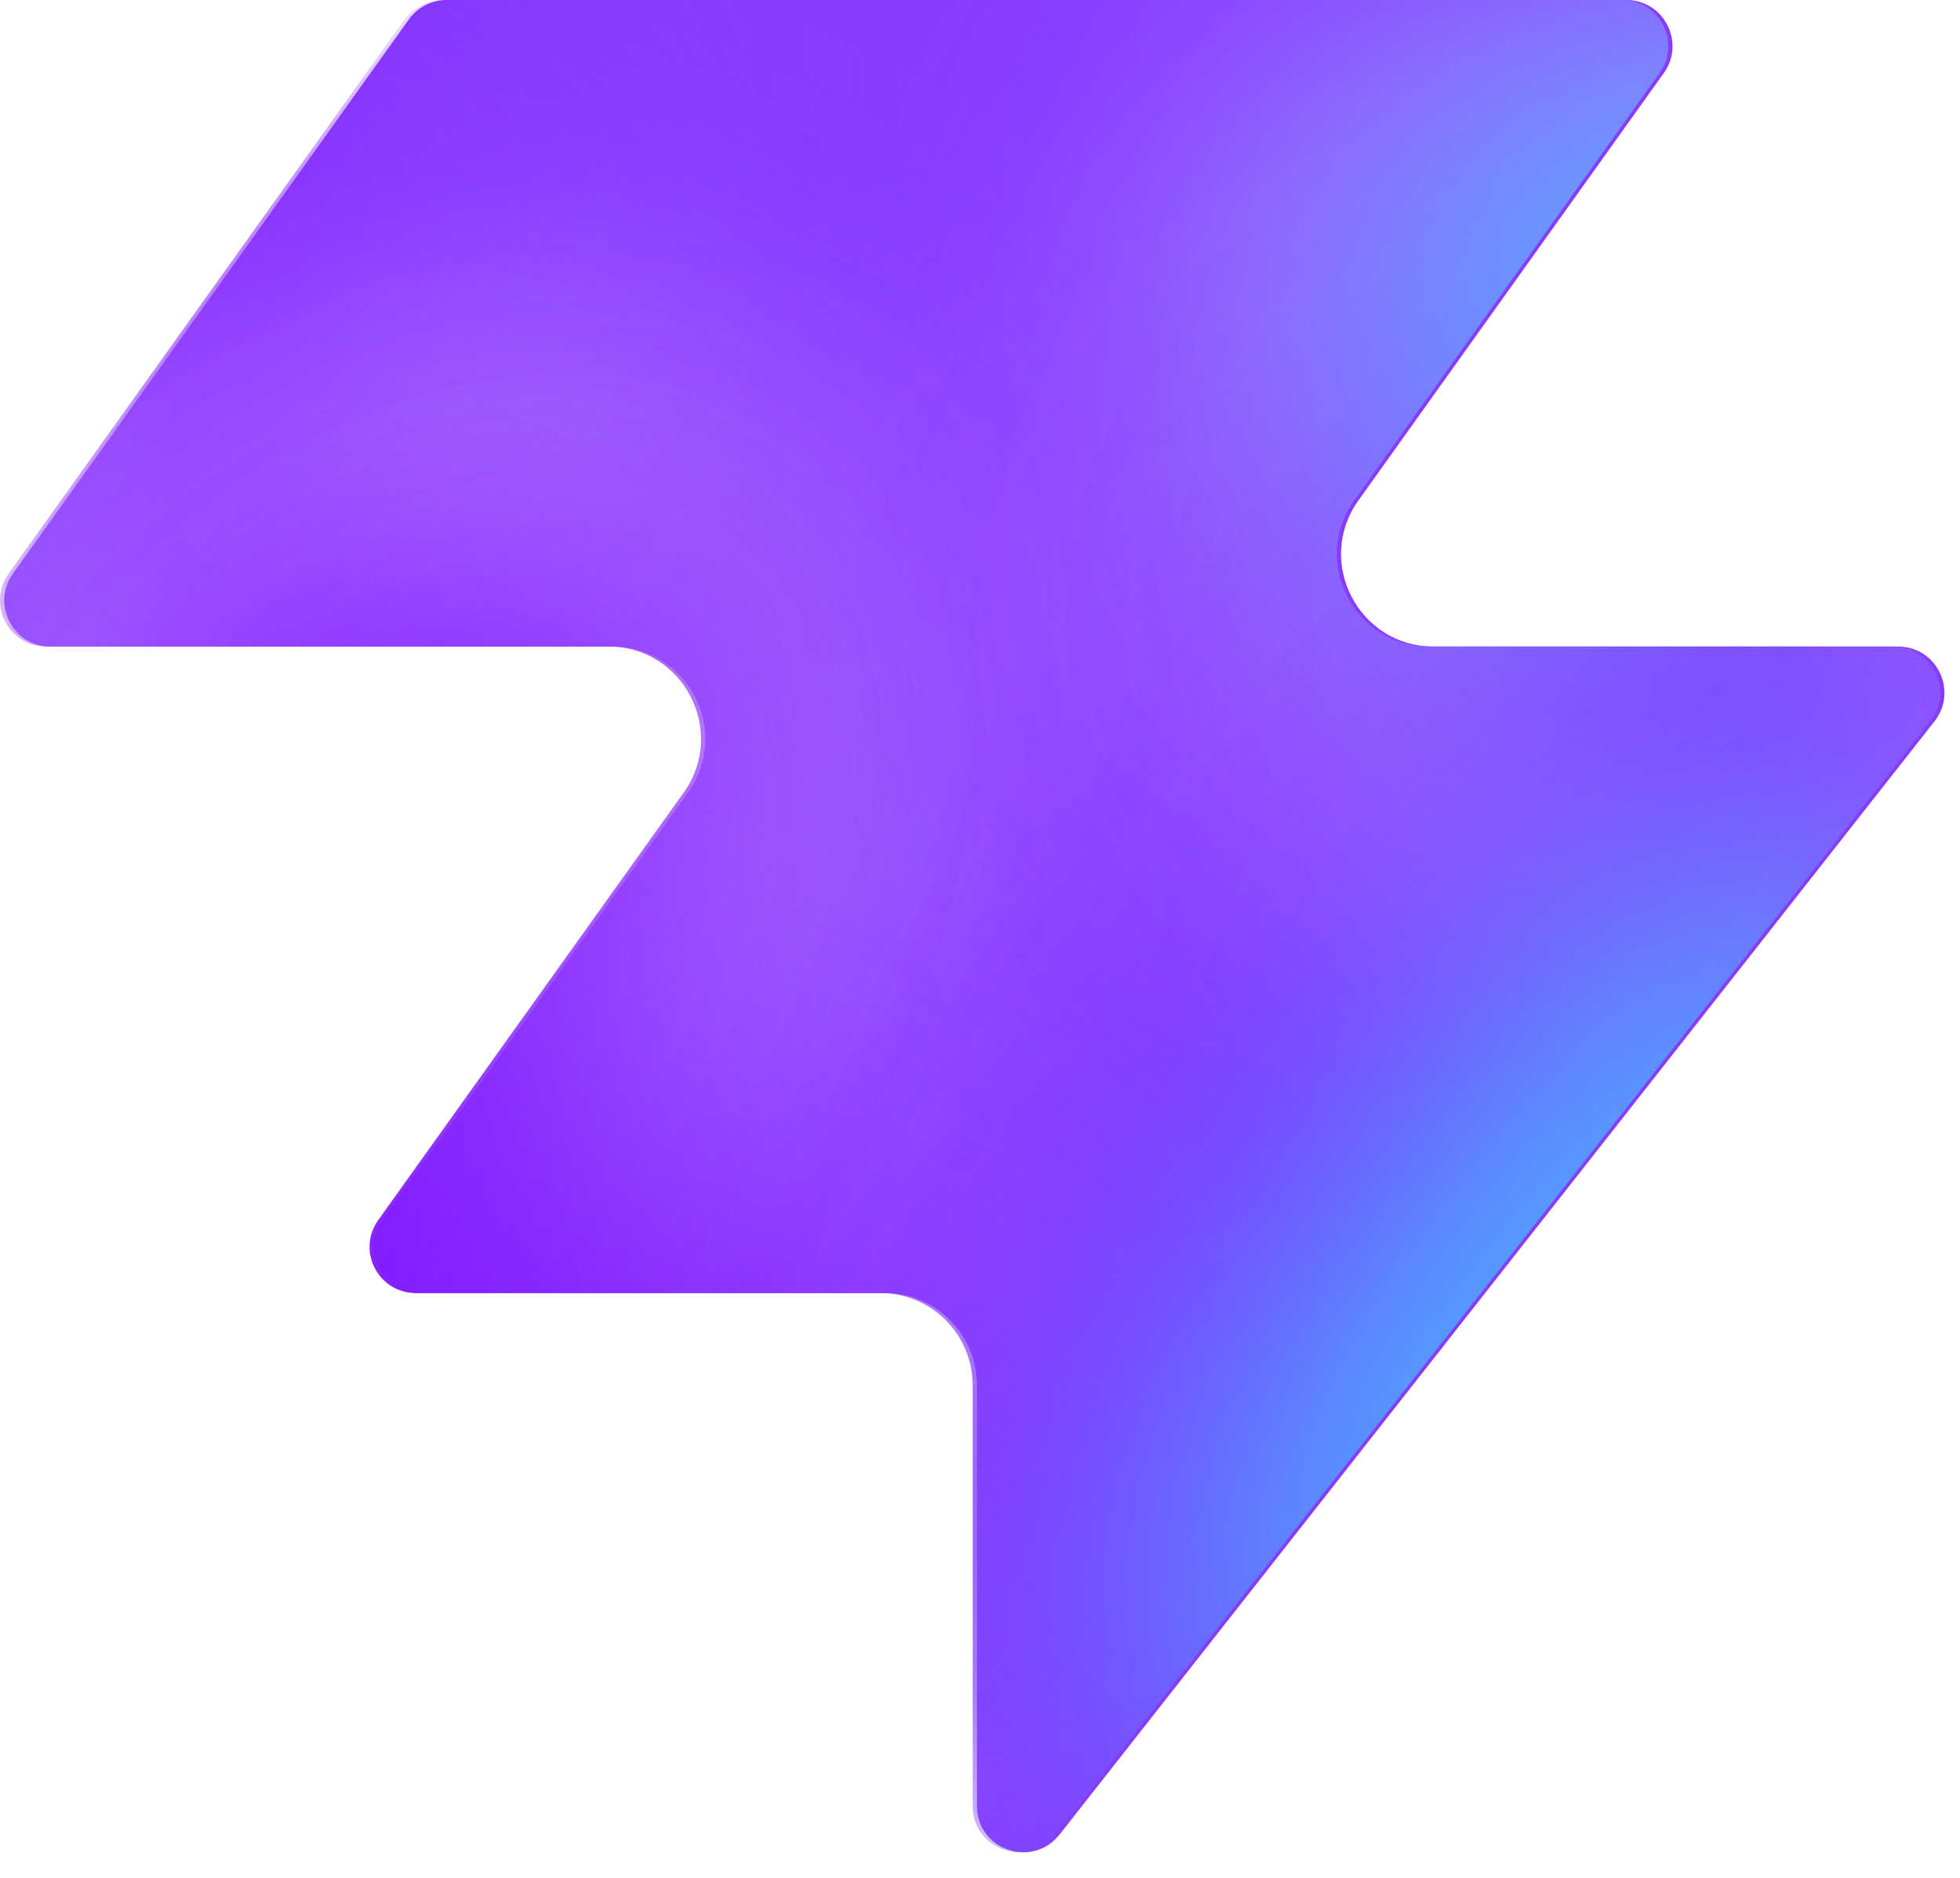
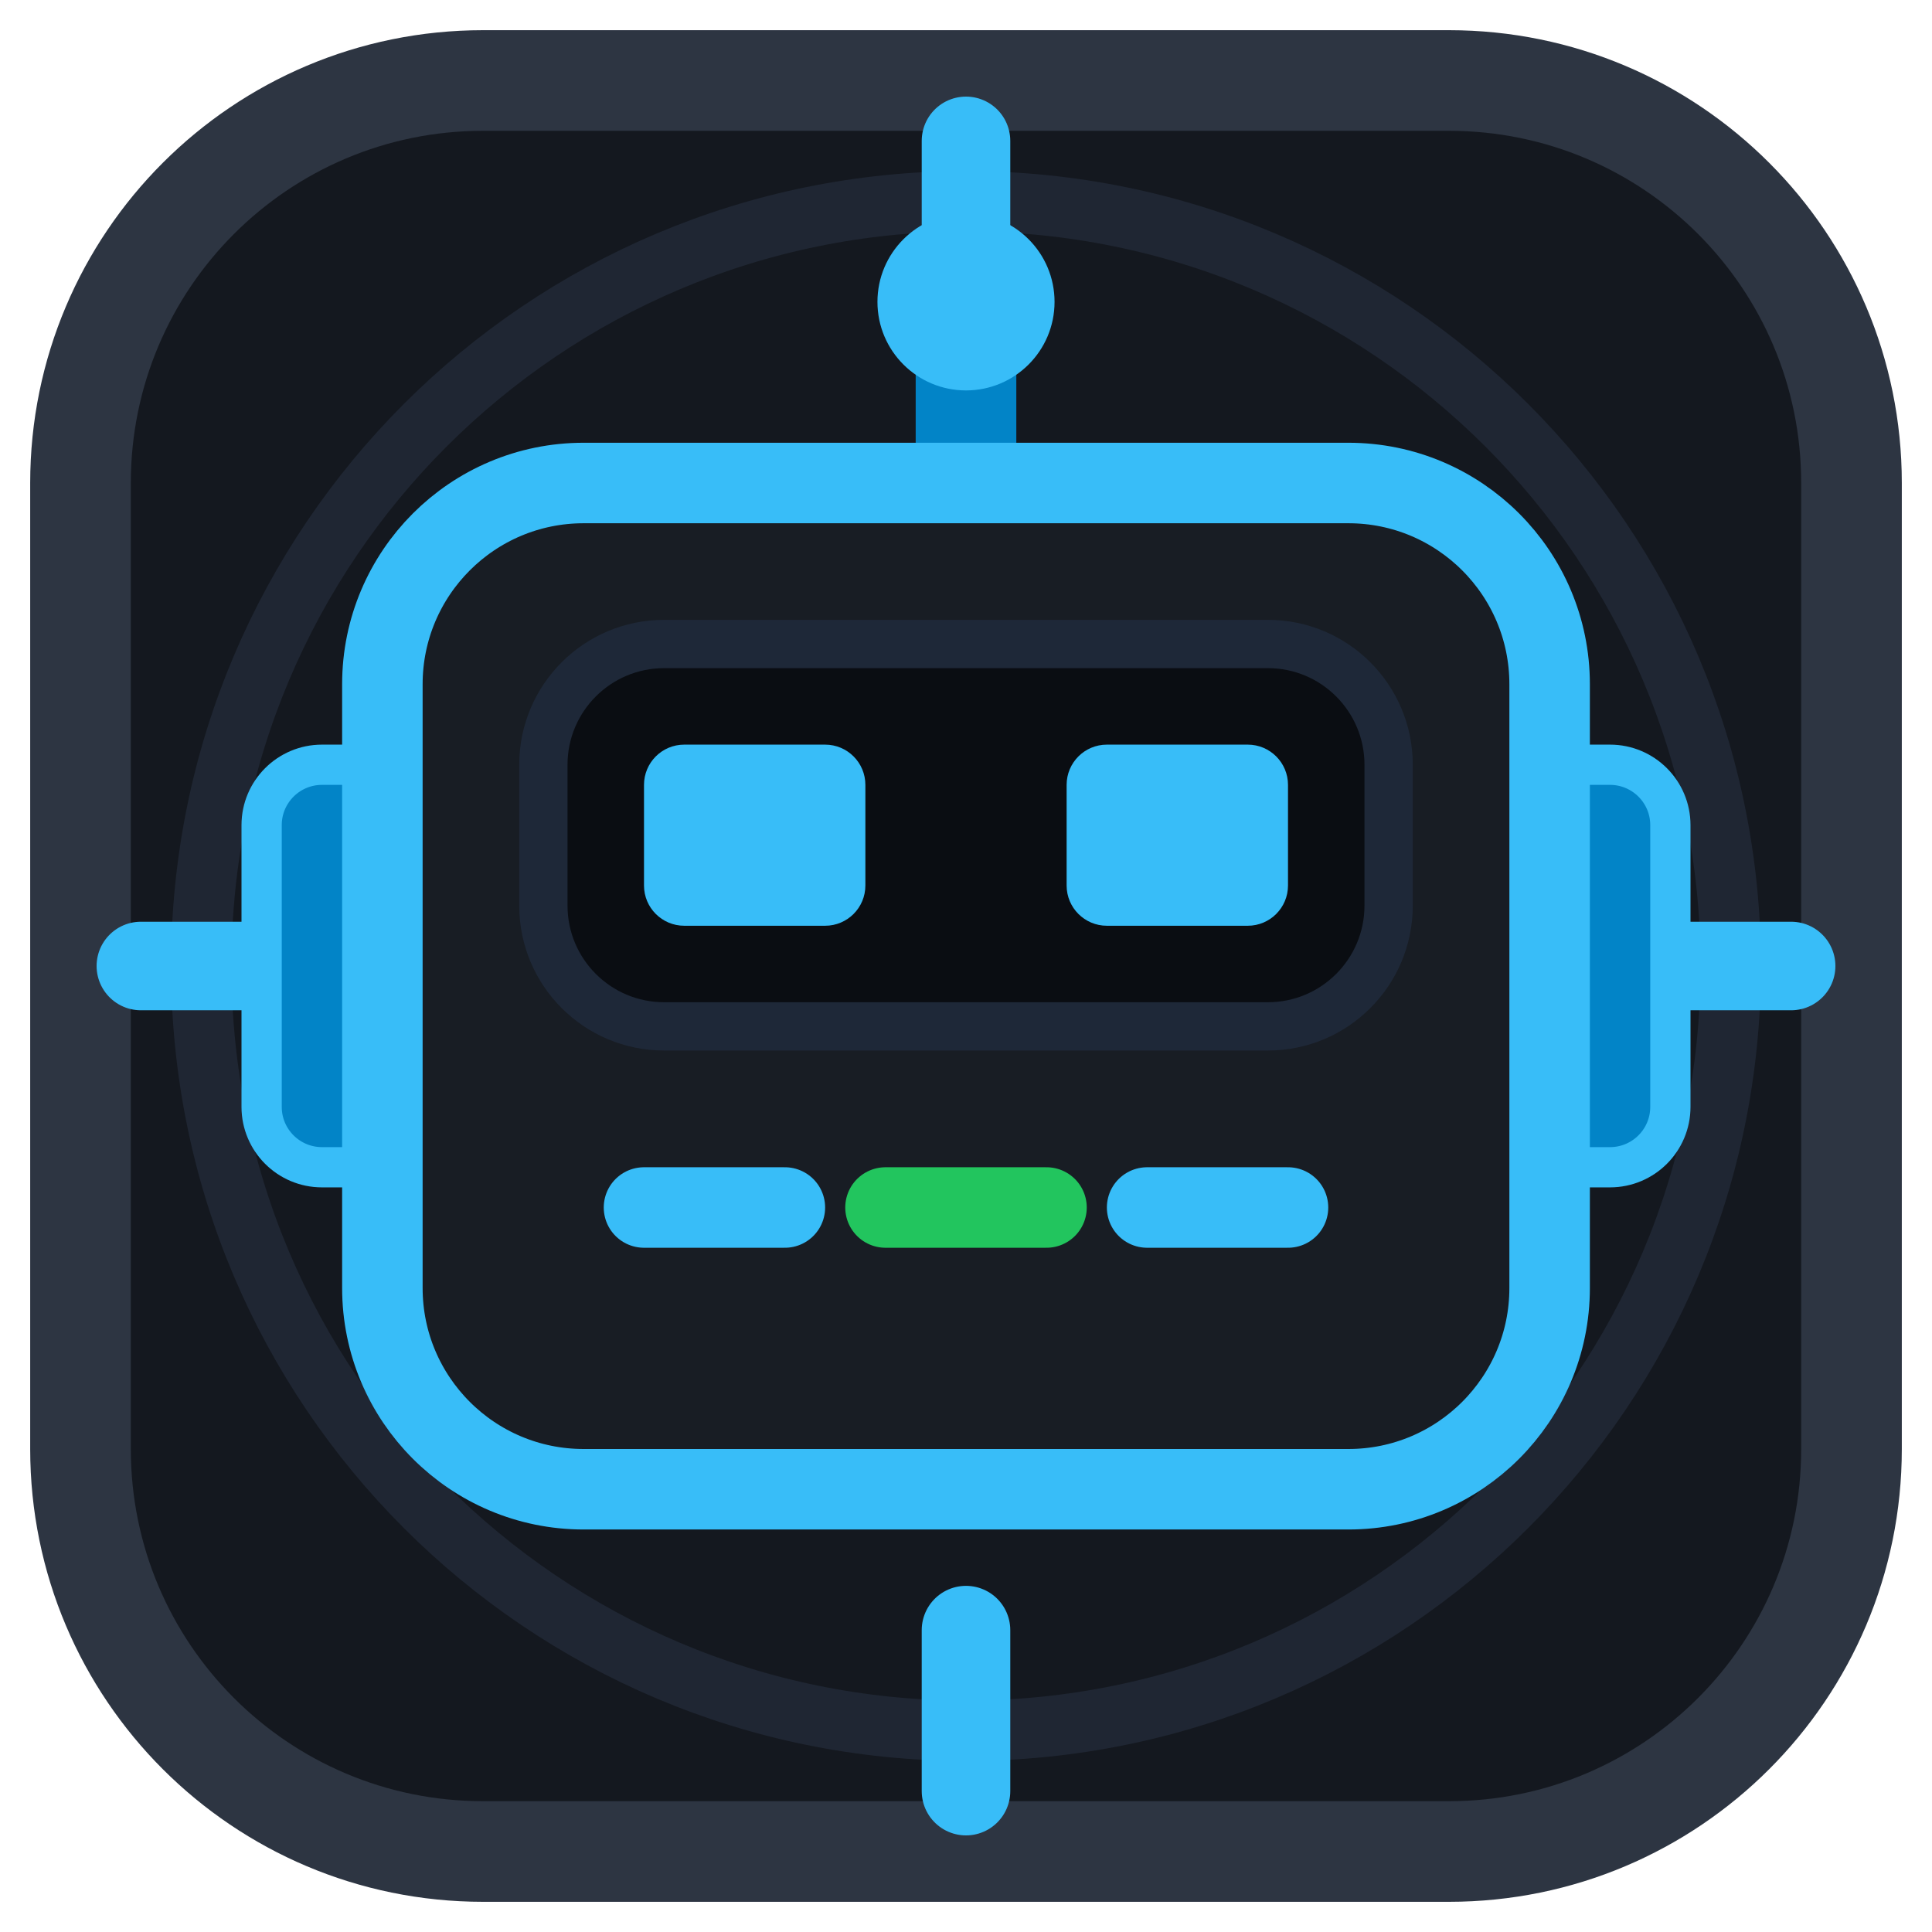
- <svg xmlns="http://www.w3.org/2000/svg" width="48" height="46" fill="none" viewBox="0 0 48 46">
-   <path fill="#863bff" d="M25.946 44.938c-.664.845-2.021.375-2.021-.698V33.937a2.26 2.26 0 0 0-2.262-2.262H10.287c-.92 0-1.456-1.04-.92-1.788l7.48-10.471c1.07-1.497 0-3.578-1.842-3.578H1.237c-.92 0-1.456-1.04-.92-1.788L10.013.474c.214-.297.556-.474.92-.474h28.894c.92 0 1.456 1.04.92 1.788l-7.48 10.471c-1.07 1.498 0 3.579 1.842 3.579h11.377c.943 0 1.473 1.088.89 1.83L25.947 44.94z" style="fill:#863bff;fill:color(display-p3 .525 .23 1);fill-opacity:1" />
-   <mask id="a" width="48" height="46" x="0" y="0" maskUnits="userSpaceOnUse" style="mask-type:alpha">
-     <path fill="#000" d="M25.842 44.938c-.664.844-2.021.375-2.021-.698V33.937a2.26 2.26 0 0 0-2.262-2.262H10.183c-.92 0-1.456-1.04-.92-1.788l7.48-10.471c1.07-1.498 0-3.579-1.842-3.579H1.133c-.92 0-1.456-1.04-.92-1.787L9.91.473c.214-.297.556-.474.92-.474h28.894c.92 0 1.456 1.04.92 1.788l-7.48 10.471c-1.07 1.498 0 3.578 1.842 3.578h11.377c.943 0 1.473 1.088.89 1.832L25.843 44.94z" style="fill:#000;fill-opacity:1" />
-   </mask>
-   <g mask="url(#a)">
-     <g filter="url(#b)">
-       <ellipse cx="5.508" cy="14.704" fill="#ede6ff" rx="5.508" ry="14.704" style="fill:#ede6ff;fill:color(display-p3 .927 .903 1);fill-opacity:1" transform="matrix(.00324 1 1 -.00324 -4.47 31.516)" />
-     </g>
-     <g filter="url(#c)">
-       <ellipse cx="10.399" cy="29.851" fill="#ede6ff" rx="10.399" ry="29.851" style="fill:#ede6ff;fill:color(display-p3 .927 .903 1);fill-opacity:1" transform="matrix(.00324 1 1 -.00324 -39.328 7.883)" />
-     </g>
-     <g filter="url(#d)">
-       <ellipse cx="5.508" cy="30.487" fill="#7e14ff" rx="5.508" ry="30.487" style="fill:#7e14ff;fill:color(display-p3 .492 .077 1);fill-opacity:1" transform="rotate(89.814 -25.913 -14.639)scale(1 -1)" />
-     </g>
-     <g filter="url(#e)">
-       <ellipse cx="5.508" cy="30.599" fill="#7e14ff" rx="5.508" ry="30.599" style="fill:#7e14ff;fill:color(display-p3 .492 .077 1);fill-opacity:1" transform="rotate(89.814 -32.644 -3.334)scale(1 -1)" />
-     </g>
-     <g filter="url(#f)">
-       <ellipse cx="5.508" cy="30.599" fill="#7e14ff" rx="5.508" ry="30.599" style="fill:#7e14ff;fill:color(display-p3 .492 .077 1);fill-opacity:1" transform="matrix(.00324 1 1 -.00324 -34.34 30.47)" />
-     </g>
-     <g filter="url(#g)">
-       <ellipse cx="14.072" cy="22.078" fill="#ede6ff" rx="14.072" ry="22.078" style="fill:#ede6ff;fill:color(display-p3 .927 .903 1);fill-opacity:1" transform="rotate(93.35 24.506 48.493)scale(-1 1)" />
-     </g>
-     <g filter="url(#h)">
-       <ellipse cx="3.47" cy="21.501" fill="#7e14ff" rx="3.47" ry="21.501" style="fill:#7e14ff;fill:color(display-p3 .492 .077 1);fill-opacity:1" transform="rotate(89.009 28.708 47.59)scale(-1 1)" />
-     </g>
-     <g filter="url(#i)">
-       <ellipse cx="3.47" cy="21.501" fill="#7e14ff" rx="3.47" ry="21.501" style="fill:#7e14ff;fill:color(display-p3 .492 .077 1);fill-opacity:1" transform="rotate(89.009 28.708 47.59)scale(-1 1)" />
-     </g>
-     <g filter="url(#j)">
-       <ellipse cx=".387" cy="8.972" fill="#7e14ff" rx="4.407" ry="29.108" style="fill:#7e14ff;fill:color(display-p3 .492 .077 1);fill-opacity:1" transform="rotate(39.51 .387 8.972)" />
-     </g>
-     <g filter="url(#k)">
-       <ellipse cx="47.523" cy="-6.092" fill="#7e14ff" rx="4.407" ry="29.108" style="fill:#7e14ff;fill:color(display-p3 .492 .077 1);fill-opacity:1" transform="rotate(37.892 47.523 -6.092)" />
-     </g>
-     <g filter="url(#l)">
-       <ellipse cx="41.412" cy="6.333" fill="#47bfff" rx="5.971" ry="9.665" style="fill:#47bfff;fill:color(display-p3 .28 .748 1);fill-opacity:1" transform="rotate(37.892 41.412 6.333)" />
-     </g>
-     <g filter="url(#m)">
-       <ellipse cx="-1.879" cy="38.332" fill="#7e14ff" rx="4.407" ry="29.108" style="fill:#7e14ff;fill:color(display-p3 .492 .077 1);fill-opacity:1" transform="rotate(37.892 -1.88 38.332)" />
-     </g>
-     <g filter="url(#n)">
-       <ellipse cx="-1.879" cy="38.332" fill="#7e14ff" rx="4.407" ry="29.108" style="fill:#7e14ff;fill:color(display-p3 .492 .077 1);fill-opacity:1" transform="rotate(37.892 -1.88 38.332)" />
-     </g>
-     <g filter="url(#o)">
-       <ellipse cx="35.651" cy="29.907" fill="#7e14ff" rx="4.407" ry="29.108" style="fill:#7e14ff;fill:color(display-p3 .492 .077 1);fill-opacity:1" transform="rotate(37.892 35.651 29.907)" />
-     </g>
-     <g filter="url(#p)">
-       <ellipse cx="38.418" cy="32.4" fill="#47bfff" rx="5.971" ry="15.297" style="fill:#47bfff;fill:color(display-p3 .28 .748 1);fill-opacity:1" transform="rotate(37.892 38.418 32.4)" />
-     </g>
-   </g>
-   <defs>
-     <filter id="b" width="60.045" height="41.654" x="-19.77" y="16.149" color-interpolation-filters="sRGB" filterUnits="userSpaceOnUse">
-       <feFlood flood-opacity="0" result="BackgroundImageFix" />
-       <feBlend in="SourceGraphic" in2="BackgroundImageFix" result="shape" />
-       <feGaussianBlur result="effect1_foregroundBlur_2002_17158" stdDeviation="7.659" />
-     </filter>
-     <filter id="c" width="90.34" height="51.437" x="-54.613" y="-7.533" color-interpolation-filters="sRGB" filterUnits="userSpaceOnUse">
-       <feFlood flood-opacity="0" result="BackgroundImageFix" />
-       <feBlend in="SourceGraphic" in2="BackgroundImageFix" result="shape" />
-       <feGaussianBlur result="effect1_foregroundBlur_2002_17158" stdDeviation="7.659" />
-     </filter>
-     <filter id="d" width="79.355" height="29.4" x="-49.64" y="2.03" color-interpolation-filters="sRGB" filterUnits="userSpaceOnUse">
-       <feFlood flood-opacity="0" result="BackgroundImageFix" />
-       <feBlend in="SourceGraphic" in2="BackgroundImageFix" result="shape" />
-       <feGaussianBlur result="effect1_foregroundBlur_2002_17158" stdDeviation="4.596" />
-     </filter>
-     <filter id="e" width="79.579" height="29.4" x="-45.045" y="20.029" color-interpolation-filters="sRGB" filterUnits="userSpaceOnUse">
-       <feFlood flood-opacity="0" result="BackgroundImageFix" />
-       <feBlend in="SourceGraphic" in2="BackgroundImageFix" result="shape" />
-       <feGaussianBlur result="effect1_foregroundBlur_2002_17158" stdDeviation="4.596" />
-     </filter>
-     <filter id="f" width="79.579" height="29.4" x="-43.513" y="21.178" color-interpolation-filters="sRGB" filterUnits="userSpaceOnUse">
-       <feFlood flood-opacity="0" result="BackgroundImageFix" />
-       <feBlend in="SourceGraphic" in2="BackgroundImageFix" result="shape" />
-       <feGaussianBlur result="effect1_foregroundBlur_2002_17158" stdDeviation="4.596" />
-     </filter>
-     <filter id="g" width="74.749" height="58.852" x="15.756" y="-17.901" color-interpolation-filters="sRGB" filterUnits="userSpaceOnUse">
-       <feFlood flood-opacity="0" result="BackgroundImageFix" />
-       <feBlend in="SourceGraphic" in2="BackgroundImageFix" result="shape" />
-       <feGaussianBlur result="effect1_foregroundBlur_2002_17158" stdDeviation="7.659" />
-     </filter>
-     <filter id="h" width="61.377" height="25.362" x="23.548" y="2.284" color-interpolation-filters="sRGB" filterUnits="userSpaceOnUse">
-       <feFlood flood-opacity="0" result="BackgroundImageFix" />
-       <feBlend in="SourceGraphic" in2="BackgroundImageFix" result="shape" />
-       <feGaussianBlur result="effect1_foregroundBlur_2002_17158" stdDeviation="4.596" />
-     </filter>
-     <filter id="i" width="61.377" height="25.362" x="23.548" y="2.284" color-interpolation-filters="sRGB" filterUnits="userSpaceOnUse">
-       <feFlood flood-opacity="0" result="BackgroundImageFix" />
-       <feBlend in="SourceGraphic" in2="BackgroundImageFix" result="shape" />
-       <feGaussianBlur result="effect1_foregroundBlur_2002_17158" stdDeviation="4.596" />
-     </filter>
-     <filter id="j" width="56.045" height="63.649" x="-27.636" y="-22.853" color-interpolation-filters="sRGB" filterUnits="userSpaceOnUse">
-       <feFlood flood-opacity="0" result="BackgroundImageFix" />
-       <feBlend in="SourceGraphic" in2="BackgroundImageFix" result="shape" />
-       <feGaussianBlur result="effect1_foregroundBlur_2002_17158" stdDeviation="4.596" />
-     </filter>
-     <filter id="k" width="54.814" height="64.646" x="20.116" y="-38.415" color-interpolation-filters="sRGB" filterUnits="userSpaceOnUse">
-       <feFlood flood-opacity="0" result="BackgroundImageFix" />
-       <feBlend in="SourceGraphic" in2="BackgroundImageFix" result="shape" />
-       <feGaussianBlur result="effect1_foregroundBlur_2002_17158" stdDeviation="4.596" />
-     </filter>
-     <filter id="l" width="33.541" height="35.313" x="24.641" y="-11.323" color-interpolation-filters="sRGB" filterUnits="userSpaceOnUse">
-       <feFlood flood-opacity="0" result="BackgroundImageFix" />
-       <feBlend in="SourceGraphic" in2="BackgroundImageFix" result="shape" />
-       <feGaussianBlur result="effect1_foregroundBlur_2002_17158" stdDeviation="4.596" />
-     </filter>
-     <filter id="m" width="54.814" height="64.646" x="-29.286" y="6.009" color-interpolation-filters="sRGB" filterUnits="userSpaceOnUse">
-       <feFlood flood-opacity="0" result="BackgroundImageFix" />
-       <feBlend in="SourceGraphic" in2="BackgroundImageFix" result="shape" />
-       <feGaussianBlur result="effect1_foregroundBlur_2002_17158" stdDeviation="4.596" />
-     </filter>
-     <filter id="n" width="54.814" height="64.646" x="-29.286" y="6.009" color-interpolation-filters="sRGB" filterUnits="userSpaceOnUse">
-       <feFlood flood-opacity="0" result="BackgroundImageFix" />
-       <feBlend in="SourceGraphic" in2="BackgroundImageFix" result="shape" />
-       <feGaussianBlur result="effect1_foregroundBlur_2002_17158" stdDeviation="4.596" />
-     </filter>
-     <filter id="o" width="54.814" height="64.646" x="8.244" y="-2.416" color-interpolation-filters="sRGB" filterUnits="userSpaceOnUse">
-       <feFlood flood-opacity="0" result="BackgroundImageFix" />
-       <feBlend in="SourceGraphic" in2="BackgroundImageFix" result="shape" />
-       <feGaussianBlur result="effect1_foregroundBlur_2002_17158" stdDeviation="4.596" />
-     </filter>
-     <filter id="p" width="39.409" height="43.623" x="18.713" y="10.588" color-interpolation-filters="sRGB" filterUnits="userSpaceOnUse">
-       <feFlood flood-opacity="0" result="BackgroundImageFix" />
-       <feBlend in="SourceGraphic" in2="BackgroundImageFix" result="shape" />
-       <feGaussianBlur result="effect1_foregroundBlur_2002_17158" stdDeviation="4.596" />
-     </filter>
-   </defs>
+ <svg xmlns="http://www.w3.org/2000/svg" viewBox="0 0 48 48" fill="none">
+   <rect x="2" y="2" width="44" height="44" rx="10" fill="#14181F" stroke="#2D3542" stroke-width="2.5" />
+   <circle cx="24" cy="24" r="19" stroke="#1F2633" stroke-width="1.5" />
+   <line x1="24" y1="3.5" x2="24" y2="7.5" stroke="#38BDF8" stroke-width="2.2" stroke-linecap="round" />
+   <line x1="24" y1="40.5" x2="24" y2="44.5" stroke="#38BDF8" stroke-width="2.2" stroke-linecap="round" />
+   <line x1="3.5" y1="24" x2="7.5" y2="24" stroke="#38BDF8" stroke-width="2.2" stroke-linecap="round" />
+   <line x1="40.5" y1="24" x2="44.5" y2="24" stroke="#38BDF8" stroke-width="2.2" stroke-linecap="round" />
+   <line x1="24" y1="8" x2="24" y2="12" stroke="#0284C7" stroke-width="2.5" stroke-linecap="round" />
+   <circle cx="24" cy="7.5" r="2.2" fill="#38BDF8" />
+   <rect x="6.5" y="19" width="3.5" height="10" rx="1.5" fill="#0284C7" stroke="#38BDF8" stroke-width="1" />
+   <rect x="38" y="19" width="3.5" height="10" rx="1.5" fill="#0284C7" stroke="#38BDF8" stroke-width="1" />
+   <rect x="9.5" y="12" width="29" height="25" rx="5" fill="#181D24" stroke="#38BDF8" stroke-width="2" />
+   <rect x="13.5" y="16" width="21" height="9.5" rx="3" fill="#0A0D12" stroke="#1E2838" stroke-width="1.2" />
+   <rect x="16" y="18.5" width="5.5" height="4.5" rx="1" fill="#38BDF8" />
+   <rect x="26.5" y="18.5" width="5.5" height="4.5" rx="1" fill="#38BDF8" />
+   <line x1="16" y1="30" x2="19.5" y2="30" stroke="#38BDF8" stroke-width="2" stroke-linecap="round" />
+   <line x1="22" y1="30" x2="26" y2="30" stroke="#22C55E" stroke-width="2" stroke-linecap="round" />
+   <line x1="28.5" y1="30" x2="32" y2="30" stroke="#38BDF8" stroke-width="2" stroke-linecap="round" />
</svg>
